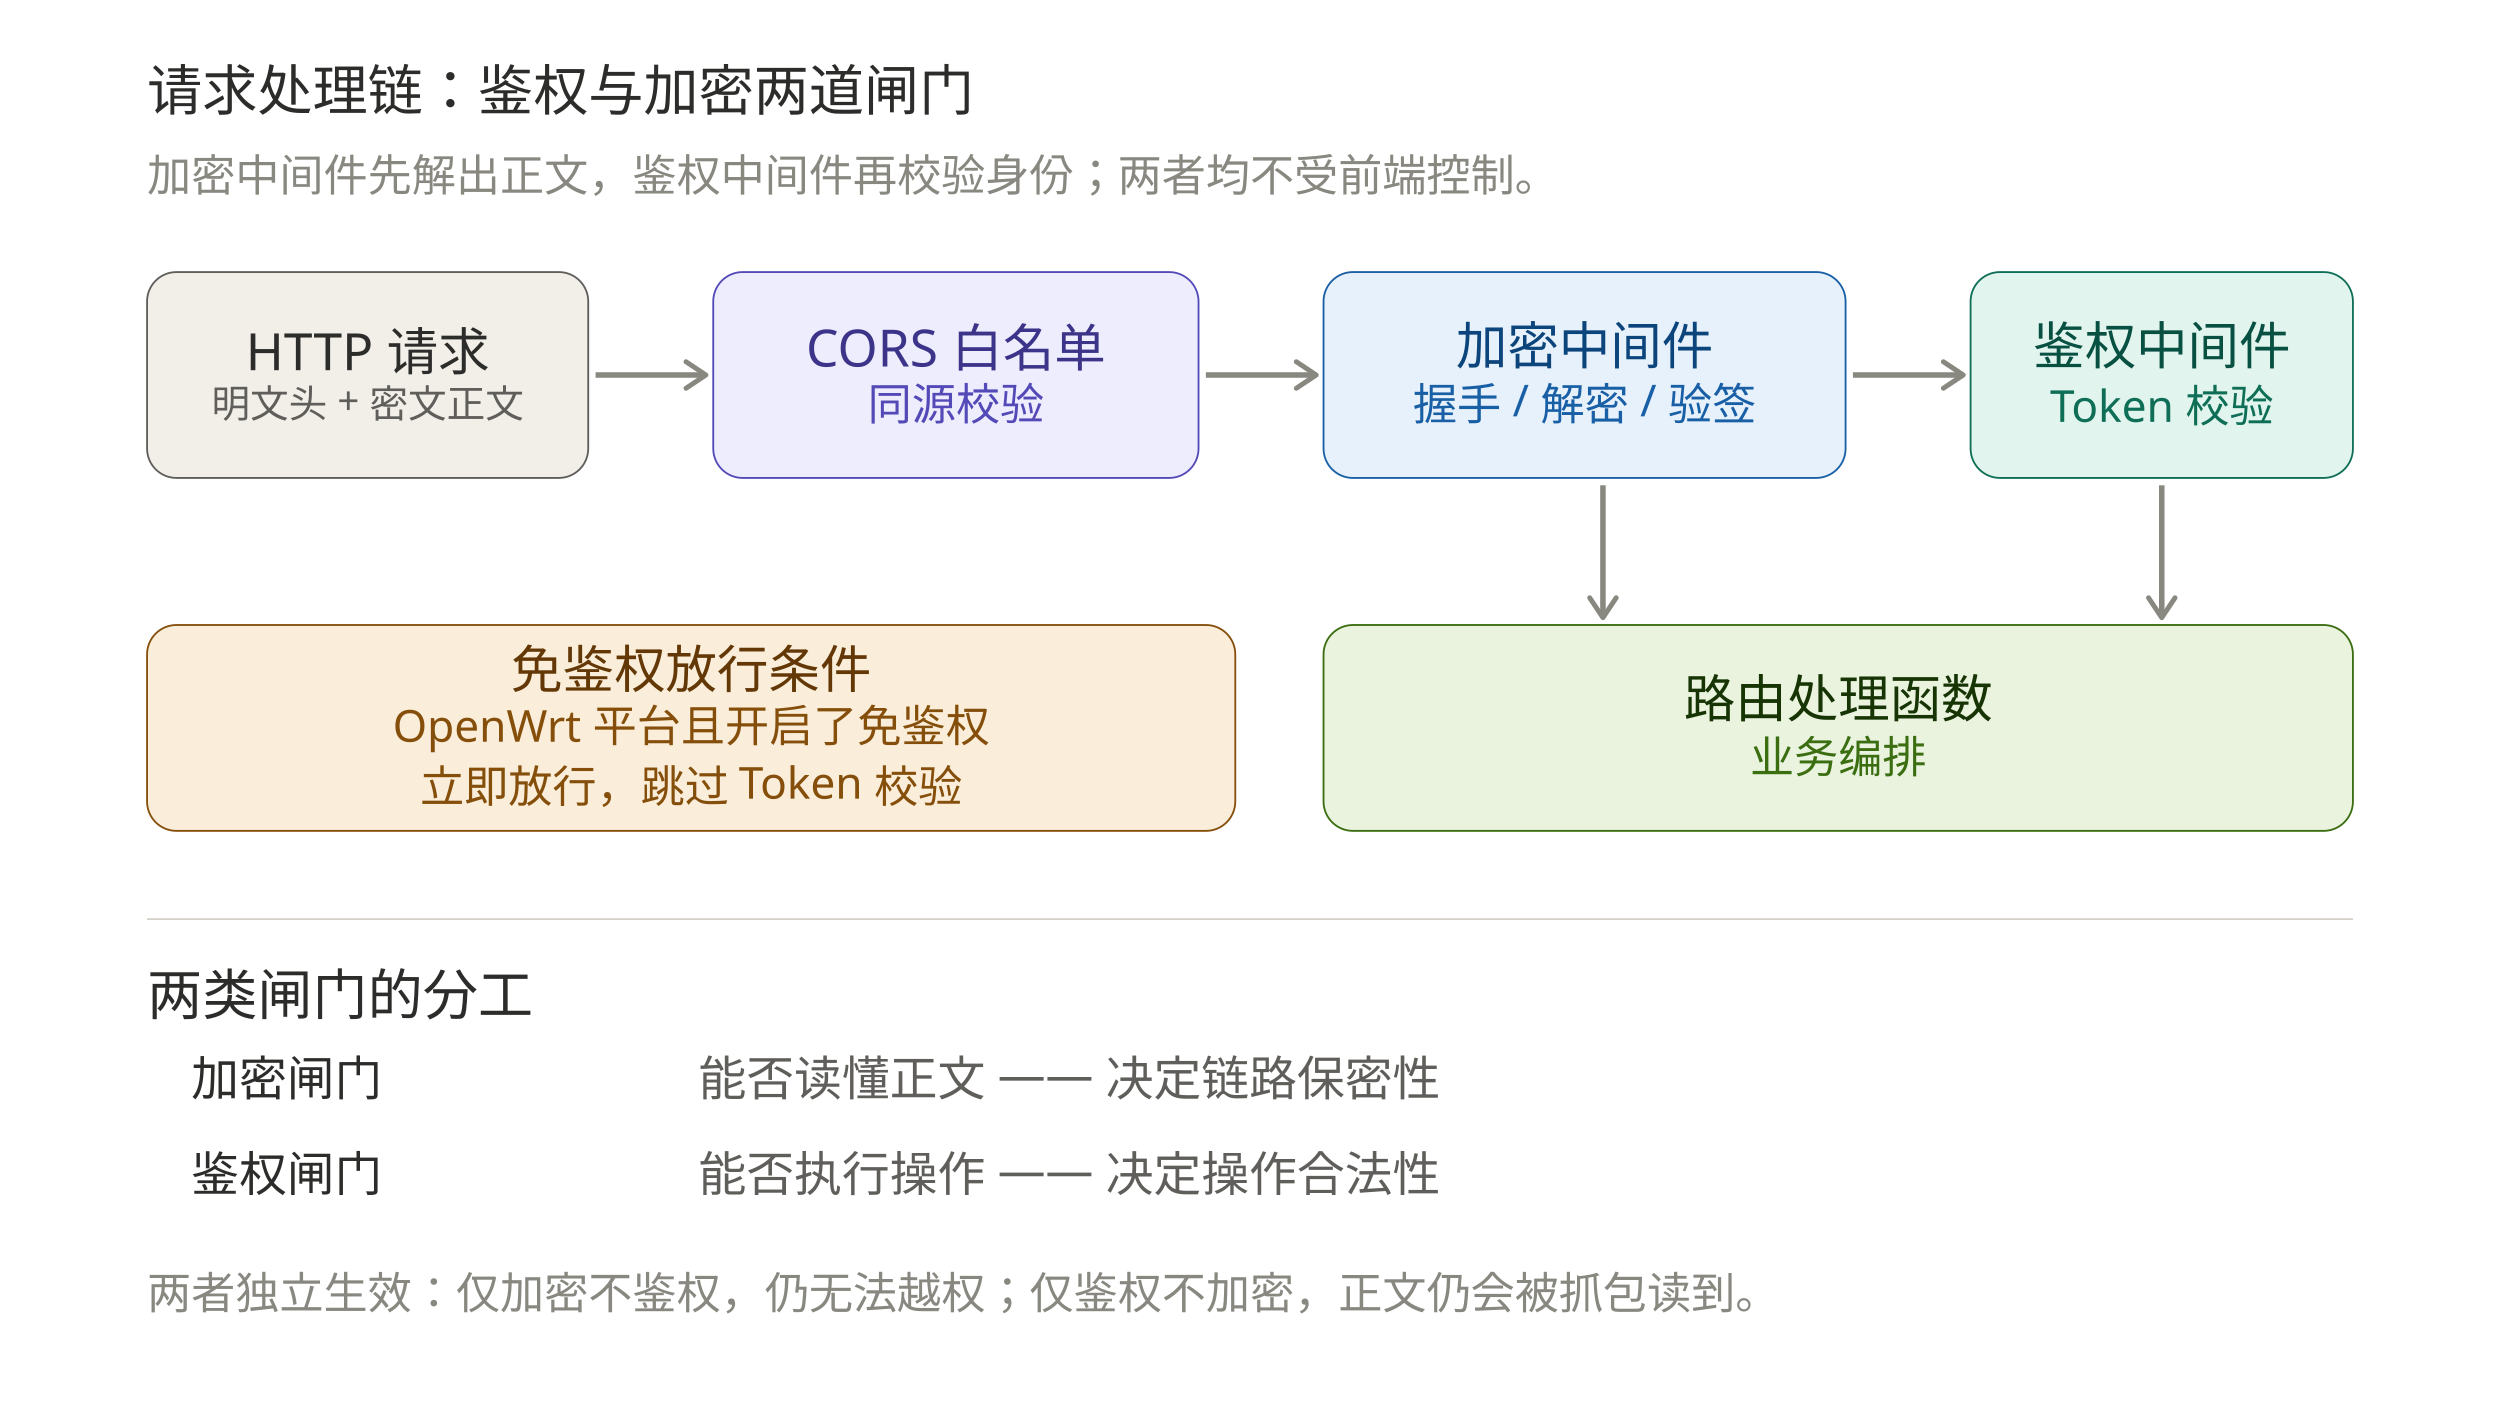
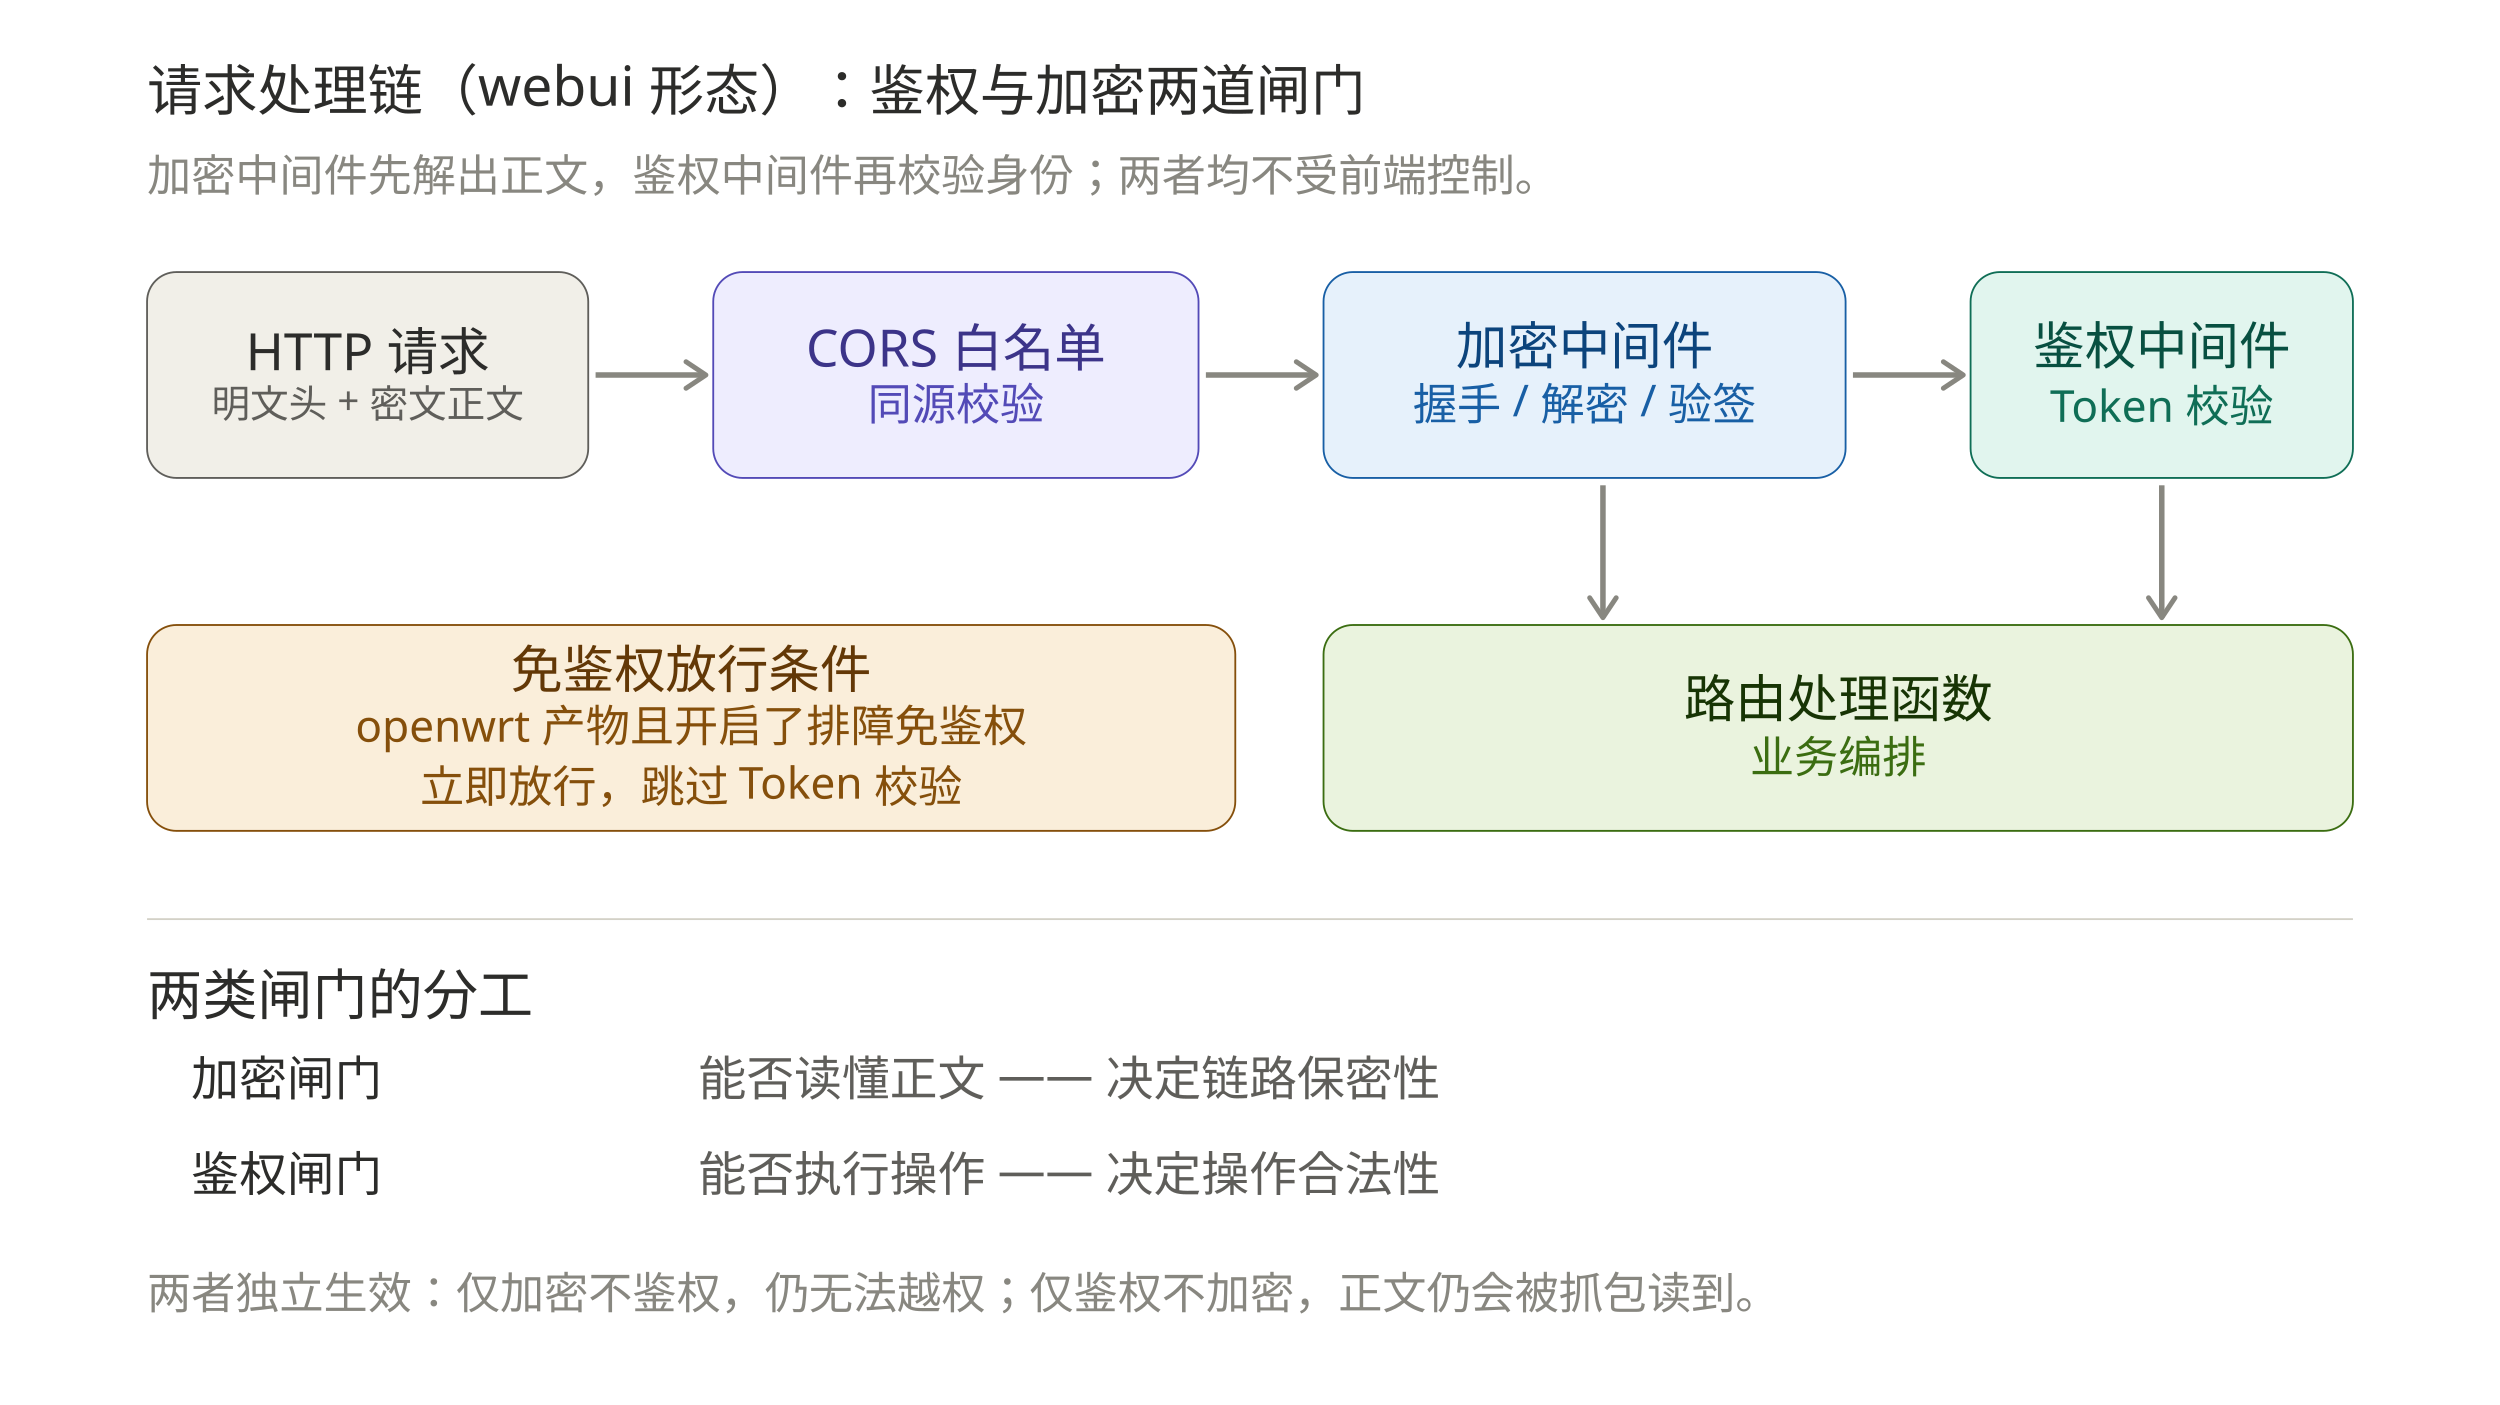
<svg xmlns="http://www.w3.org/2000/svg" viewBox="0 0 680 382" width="100%" role="img">
  <style>
text{font-family:'PingFang SC','Microsoft YaHei','Noto Sans SC','Hiragino Sans GB',sans-serif}
@media (prefers-color-scheme: dark){
g.s-blue&gt;rect,g.s-blue&gt;circle,g.s-blue&gt;polygon{fill:#042C53;stroke:#85B7EB}
g.s-blue&gt;text{fill:#B5D4F4}
g.s-teal&gt;rect,g.s-teal&gt;circle,g.s-teal&gt;polygon{fill:#04342C;stroke:#5DCAA5}
g.s-teal&gt;text{fill:#9FE1CB}
g.s-amber&gt;rect,g.s-amber&gt;circle,g.s-amber&gt;polygon{fill:#412402;stroke:#EF9F27}
g.s-amber&gt;text{fill:#FAC775}
g.s-purple&gt;rect,g.s-purple&gt;circle,g.s-purple&gt;polygon{fill:#26215C;stroke:#AFA9EC}
g.s-purple&gt;text{fill:#CECBF6}
g.s-coral&gt;rect,g.s-coral&gt;circle,g.s-coral&gt;polygon{fill:#4A1B0C;stroke:#F0997B}
g.s-coral&gt;text{fill:#F5C4B3}
g.s-gray&gt;rect,g.s-gray&gt;circle,g.s-gray&gt;polygon{fill:#2C2C2A;stroke:#B4B2A9}
g.s-gray&gt;text{fill:#D3D1C7}
g.s-red&gt;rect,g.s-red&gt;circle,g.s-red&gt;polygon{fill:#501313;stroke:#F09595}
g.s-red&gt;text{fill:#F7C1C1}
g.s-green&gt;rect,g.s-green&gt;circle,g.s-green&gt;polygon{fill:#173404;stroke:#97C459}
g.s-green&gt;text{fill:#C0DD97}
g.s-pink&gt;rect,g.s-pink&gt;circle,g.s-pink&gt;polygon{fill:#4B1528;stroke:#ED93B1}
g.s-pink&gt;text{fill:#F4C0D1}
g.s-neutral&gt;rect{fill:#2C2C2A;stroke:#B4B2A9}
g.s-neutral&gt;text{fill:#D3D1C7}
g.s-t1&gt;text{fill:#F1EFE8}
g.s-t2&gt;text{fill:#B4B2A9}
g.s-t3&gt;text{fill:#888780}
g.s-ln&gt;line,g.s-ln&gt;path{stroke:#B4B2A9}
g.s-div&gt;line{stroke:#444441}
}
</style>
  <defs>
    <marker id="ah" viewBox="0 0 10 10" refX="8" refY="5" markerWidth="6" markerHeight="6" orient="auto-start-reverse">
      <path d="M2 1L8 5L2 9" fill="none" stroke="#888780" stroke-width="1.5" stroke-linecap="round" stroke-linejoin="round" />
    </marker>
    <marker id="ah2" viewBox="0 0 10 10" refX="8" refY="5" markerWidth="6" markerHeight="6" orient="auto-start-reverse">
      <path d="M2 1L8 5L2 9" fill="none" stroke="#D85A30" stroke-width="1.5" stroke-linecap="round" stroke-linejoin="round" />
    </marker>
  </defs>
  <g class="s-t1">
-     <text x="40" y="30" font-size="15" font-weight="500" fill="#2C2C2A">请求处理链：鉴权与加密两道闸门</text>
+     <text x="40" y="30" font-size="15" font-weight="500" fill="#2C2C2A">请求处理链（webui 形态）：鉴权与加密两道闸门</text>
  </g>
  <g class="s-t3">
    <text x="40" y="52" font-size="12" fill="#888780">加密中间件先解出正文，鉴权中间件再校验身份；两者均不受前端控制。</text>
  </g>
  <g class="s-gray">
    <rect x="40" y="74" width="120" height="56" rx="8" fill="#F1EFE8" stroke="#5F5E5A" stroke-width="0.5" />
    <text x="100" y="94" font-size="14" font-weight="500" fill="#2C2C2A" text-anchor="middle" dominant-baseline="central">HTTP 请求</text>
    <text x="100" y="109" font-size="10.5" fill="#5F5E5A" text-anchor="middle" dominant-baseline="central">明文头 + 密文正文</text>
  </g>
  <g class="s-ln">
    <line x1="162" y1="102" x2="192" y2="102" stroke="#888780" stroke-width="1.5" marker-end="url(#ah)" />
  </g>
  <g class="s-purple">
    <rect x="194" y="74" width="132" height="56" rx="8" fill="#EEEDFE" stroke="#534AB7" stroke-width="0.5" />
    <text x="260" y="93" font-size="14" font-weight="500" fill="#3C3489" text-anchor="middle" dominant-baseline="central">CORS 白名单</text>
    <text x="260" y="109" font-size="12" fill="#534AB7" text-anchor="middle" dominant-baseline="central">同源校验</text>
  </g>
  <g class="s-ln">
    <line x1="328" y1="102" x2="358" y2="102" stroke="#888780" stroke-width="1.5" marker-end="url(#ah)" />
  </g>
  <g class="s-blue">
    <rect x="360" y="74" width="142" height="56" rx="8" fill="#E6F1FB" stroke="#185FA5" stroke-width="0.5" />
    <text x="431" y="93" font-size="14" font-weight="500" fill="#0C447C" text-anchor="middle" dominant-baseline="central">加密中间件</text>
    <text x="431" y="109" font-size="12" fill="#185FA5" text-anchor="middle" dominant-baseline="central">握手 / 解密 / 验签</text>
  </g>
  <g class="s-ln">
    <line x1="504" y1="102" x2="534" y2="102" stroke="#888780" stroke-width="1.5" marker-end="url(#ah)" />
  </g>
  <g class="s-teal">
    <rect x="536" y="74" width="104" height="56" rx="8" fill="#E1F5EE" stroke="#0F6E56" stroke-width="0.5" />
    <text x="588" y="93" font-size="14" font-weight="500" fill="#085041" text-anchor="middle" dominant-baseline="central">鉴权中间件</text>
    <text x="588" y="109" font-size="12" fill="#0F6E56" text-anchor="middle" dominant-baseline="central">Token 校验</text>
  </g>
  <g class="s-ln">
    <line x1="588" y1="132" x2="588" y2="168" stroke="#888780" stroke-width="1.5" marker-end="url(#ah)" />
  </g>
  <g class="s-ln">
    <line x1="436" y1="132" x2="436" y2="168" stroke="#888780" stroke-width="1.5" marker-end="url(#ah)" />
  </g>
  <g class="s-green">
    <rect x="360" y="170" width="280" height="56" rx="8" fill="#EAF3DE" stroke="#3B6D11" stroke-width="0.5" />
    <text x="500" y="189" font-size="14" font-weight="500" fill="#173404" text-anchor="middle" dominant-baseline="central">路由处理函数</text>
    <text x="500" y="205" font-size="12" fill="#3B6D11" text-anchor="middle" dominant-baseline="central">业务编排</text>
  </g>
  <g class="s-amber">
    <rect x="40" y="170" width="296" height="56" rx="8" fill="#FAEEDA" stroke="#854F0B" stroke-width="0.5" />
    <text x="188" y="181" font-size="14" font-weight="500" fill="#633806" text-anchor="middle" dominant-baseline="central">免鉴权放行条件</text>
-     <text x="188" y="196" font-size="12" fill="#854F0B" text-anchor="middle" dominant-baseline="central">OpenWrt 平台且开启了免鉴权</text>
+     <text x="188" y="196" font-size="12" fill="#854F0B" text-anchor="middle" dominant-baseline="central">openwrt 产物且开启了排障免鉴权</text>
    <text x="188" y="213" font-size="12" fill="#854F0B" text-anchor="middle" dominant-baseline="central">立即放行，跳过 Token 校验</text>
  </g>
  <g class="s-div">
    <line x1="40" y1="250" x2="640" y2="250" stroke="#D3D1C7" stroke-width="0.5" />
  </g>
  <g class="s-t1">
    <text x="40" y="276" font-size="15" font-weight="500" fill="#2C2C2A">两类闸门的分工</text>
  </g>
  <text class="s-t1" x="52" y="298" font-size="13" font-weight="500" fill="#2C2C2A">加密闸门</text>
  <g class="s-t2">
    <text x="190" y="298" font-size="13" fill="#5F5E5A">能否读懂正文 —— 决定链路保密性</text>
  </g>
  <text class="s-t1" x="52" y="324" font-size="13" font-weight="500" fill="#2C2C2A">鉴权闸门</text>
  <g class="s-t2">
    <text x="190" y="324" font-size="13" fill="#5F5E5A">能否执行操作 —— 决定操作合法性</text>
  </g>
  <g class="s-t3">
    <text x="40" y="356" font-size="12" fill="#888780">两者独立生效：仅加密不鉴权，仍无法越权；仅鉴权不加密，正文仍会被抓包读到。</text>
  </g>
</svg>
